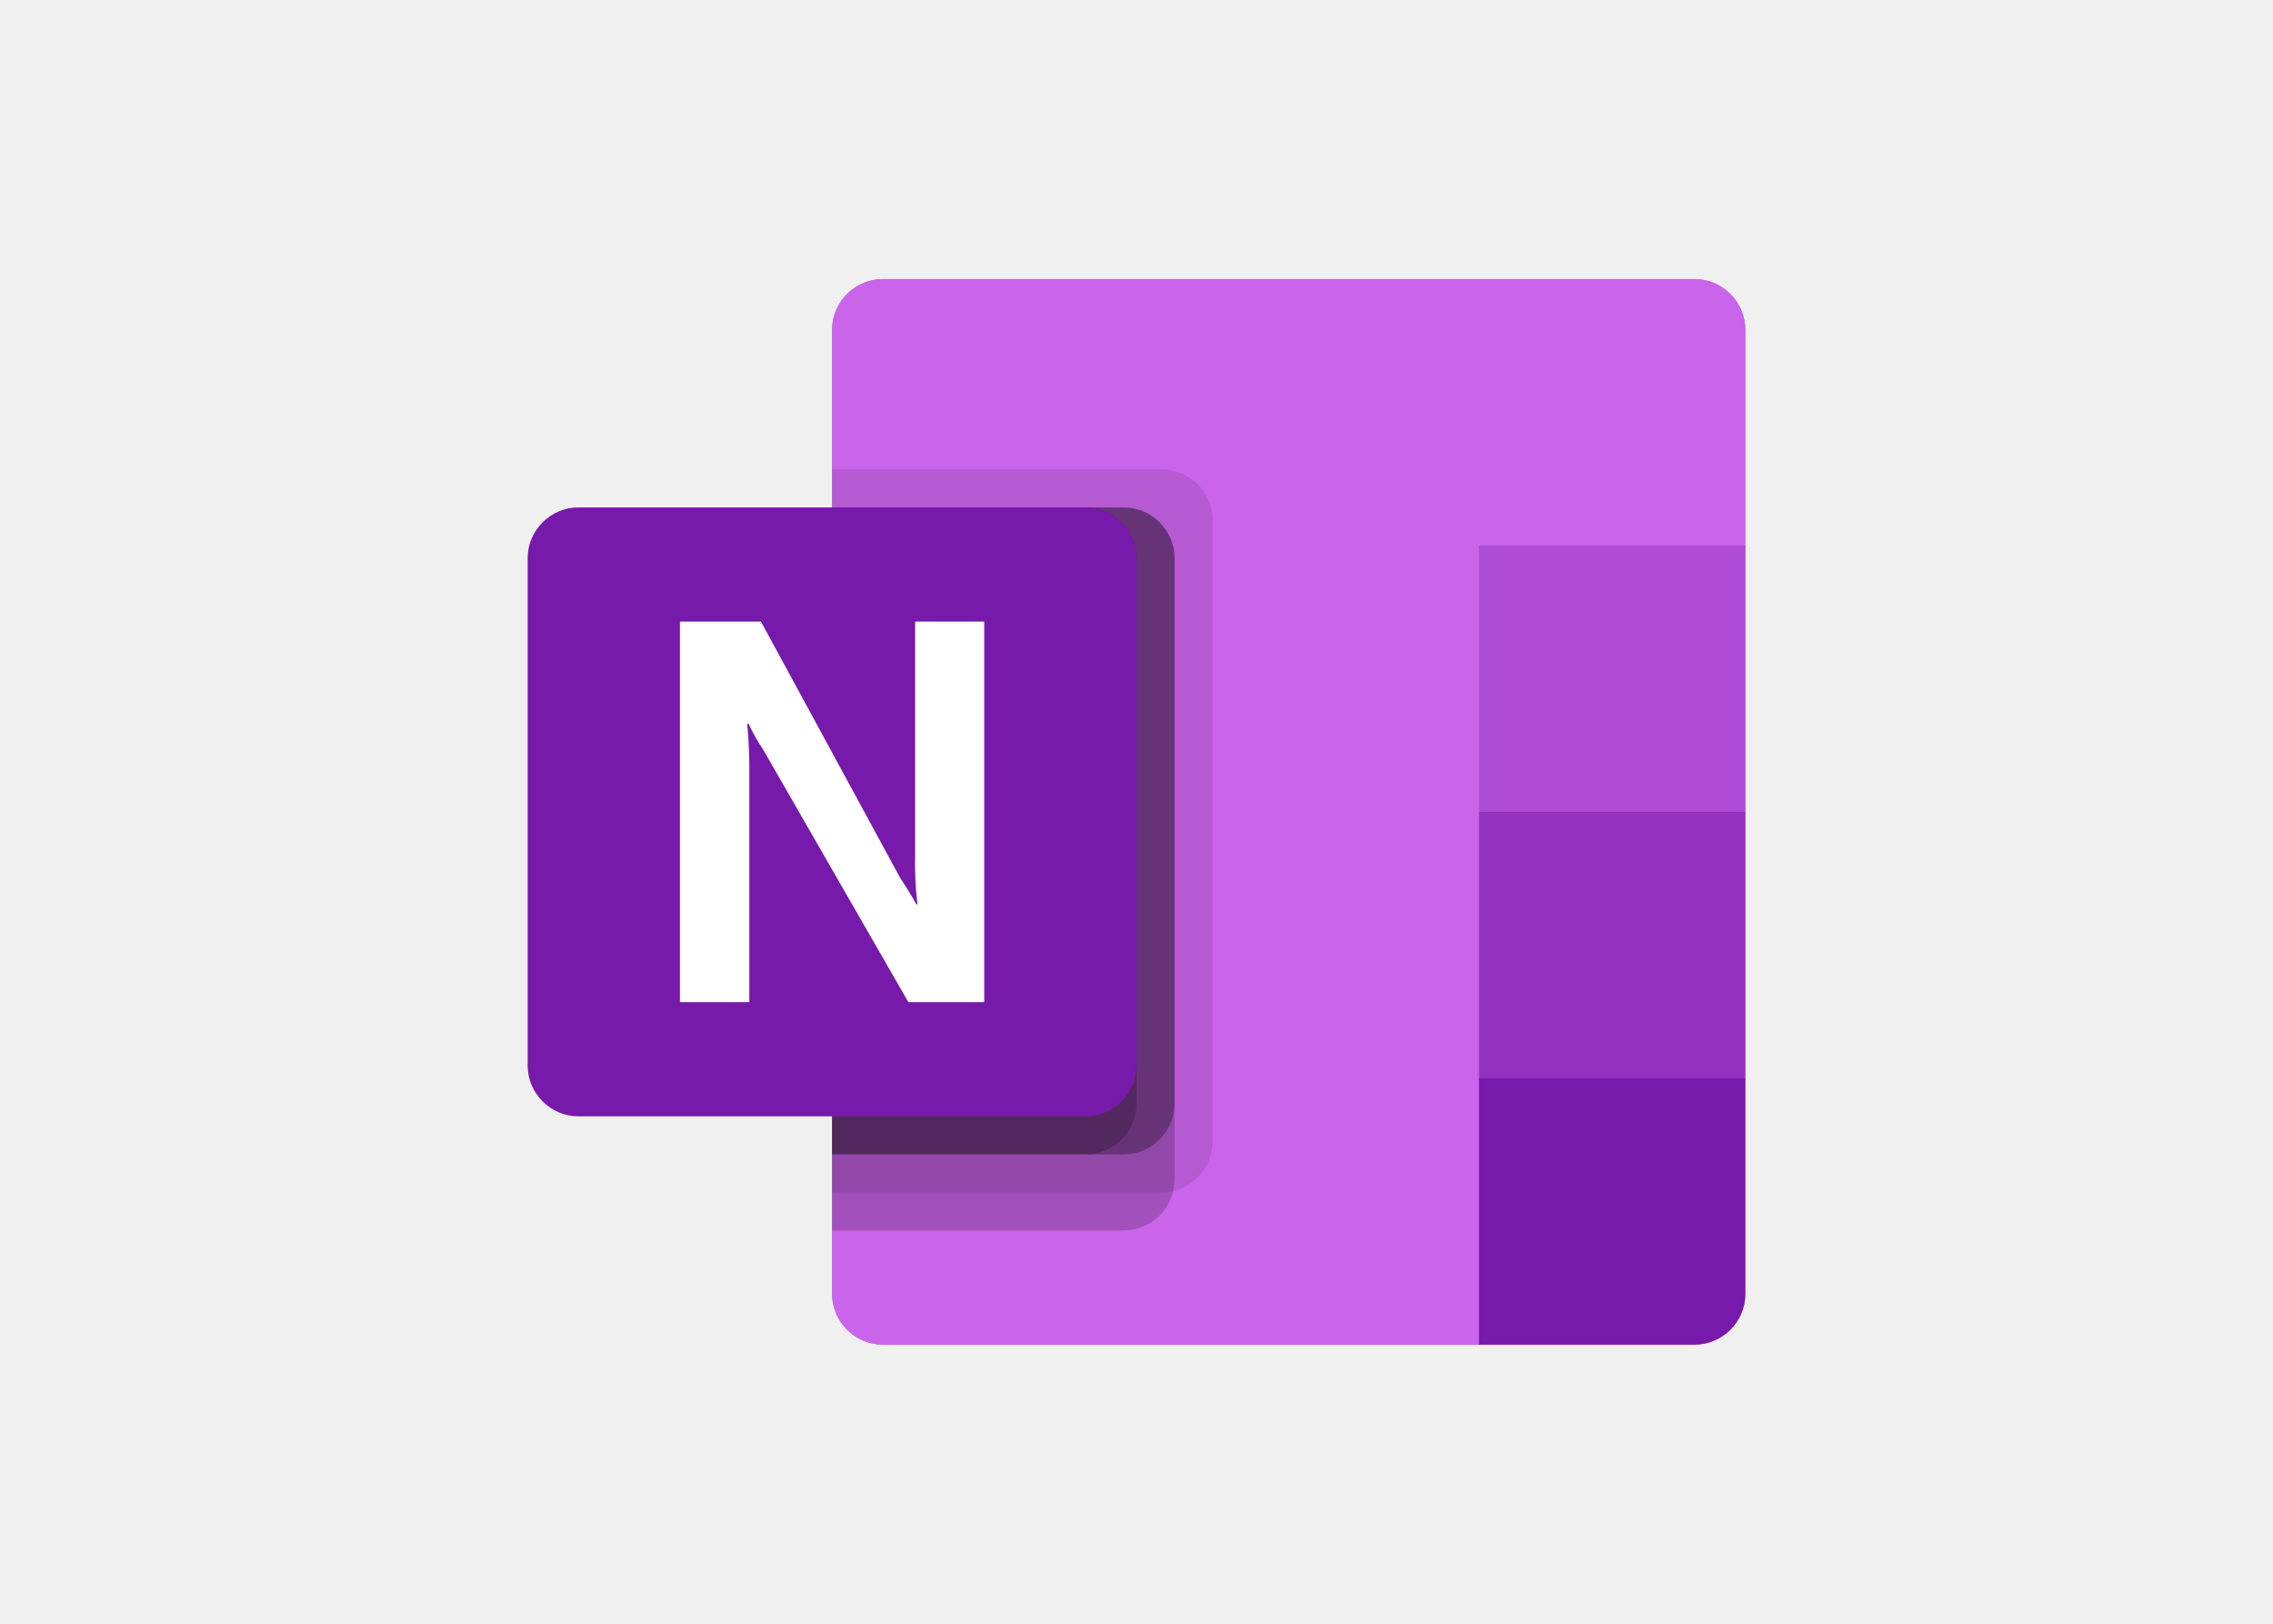
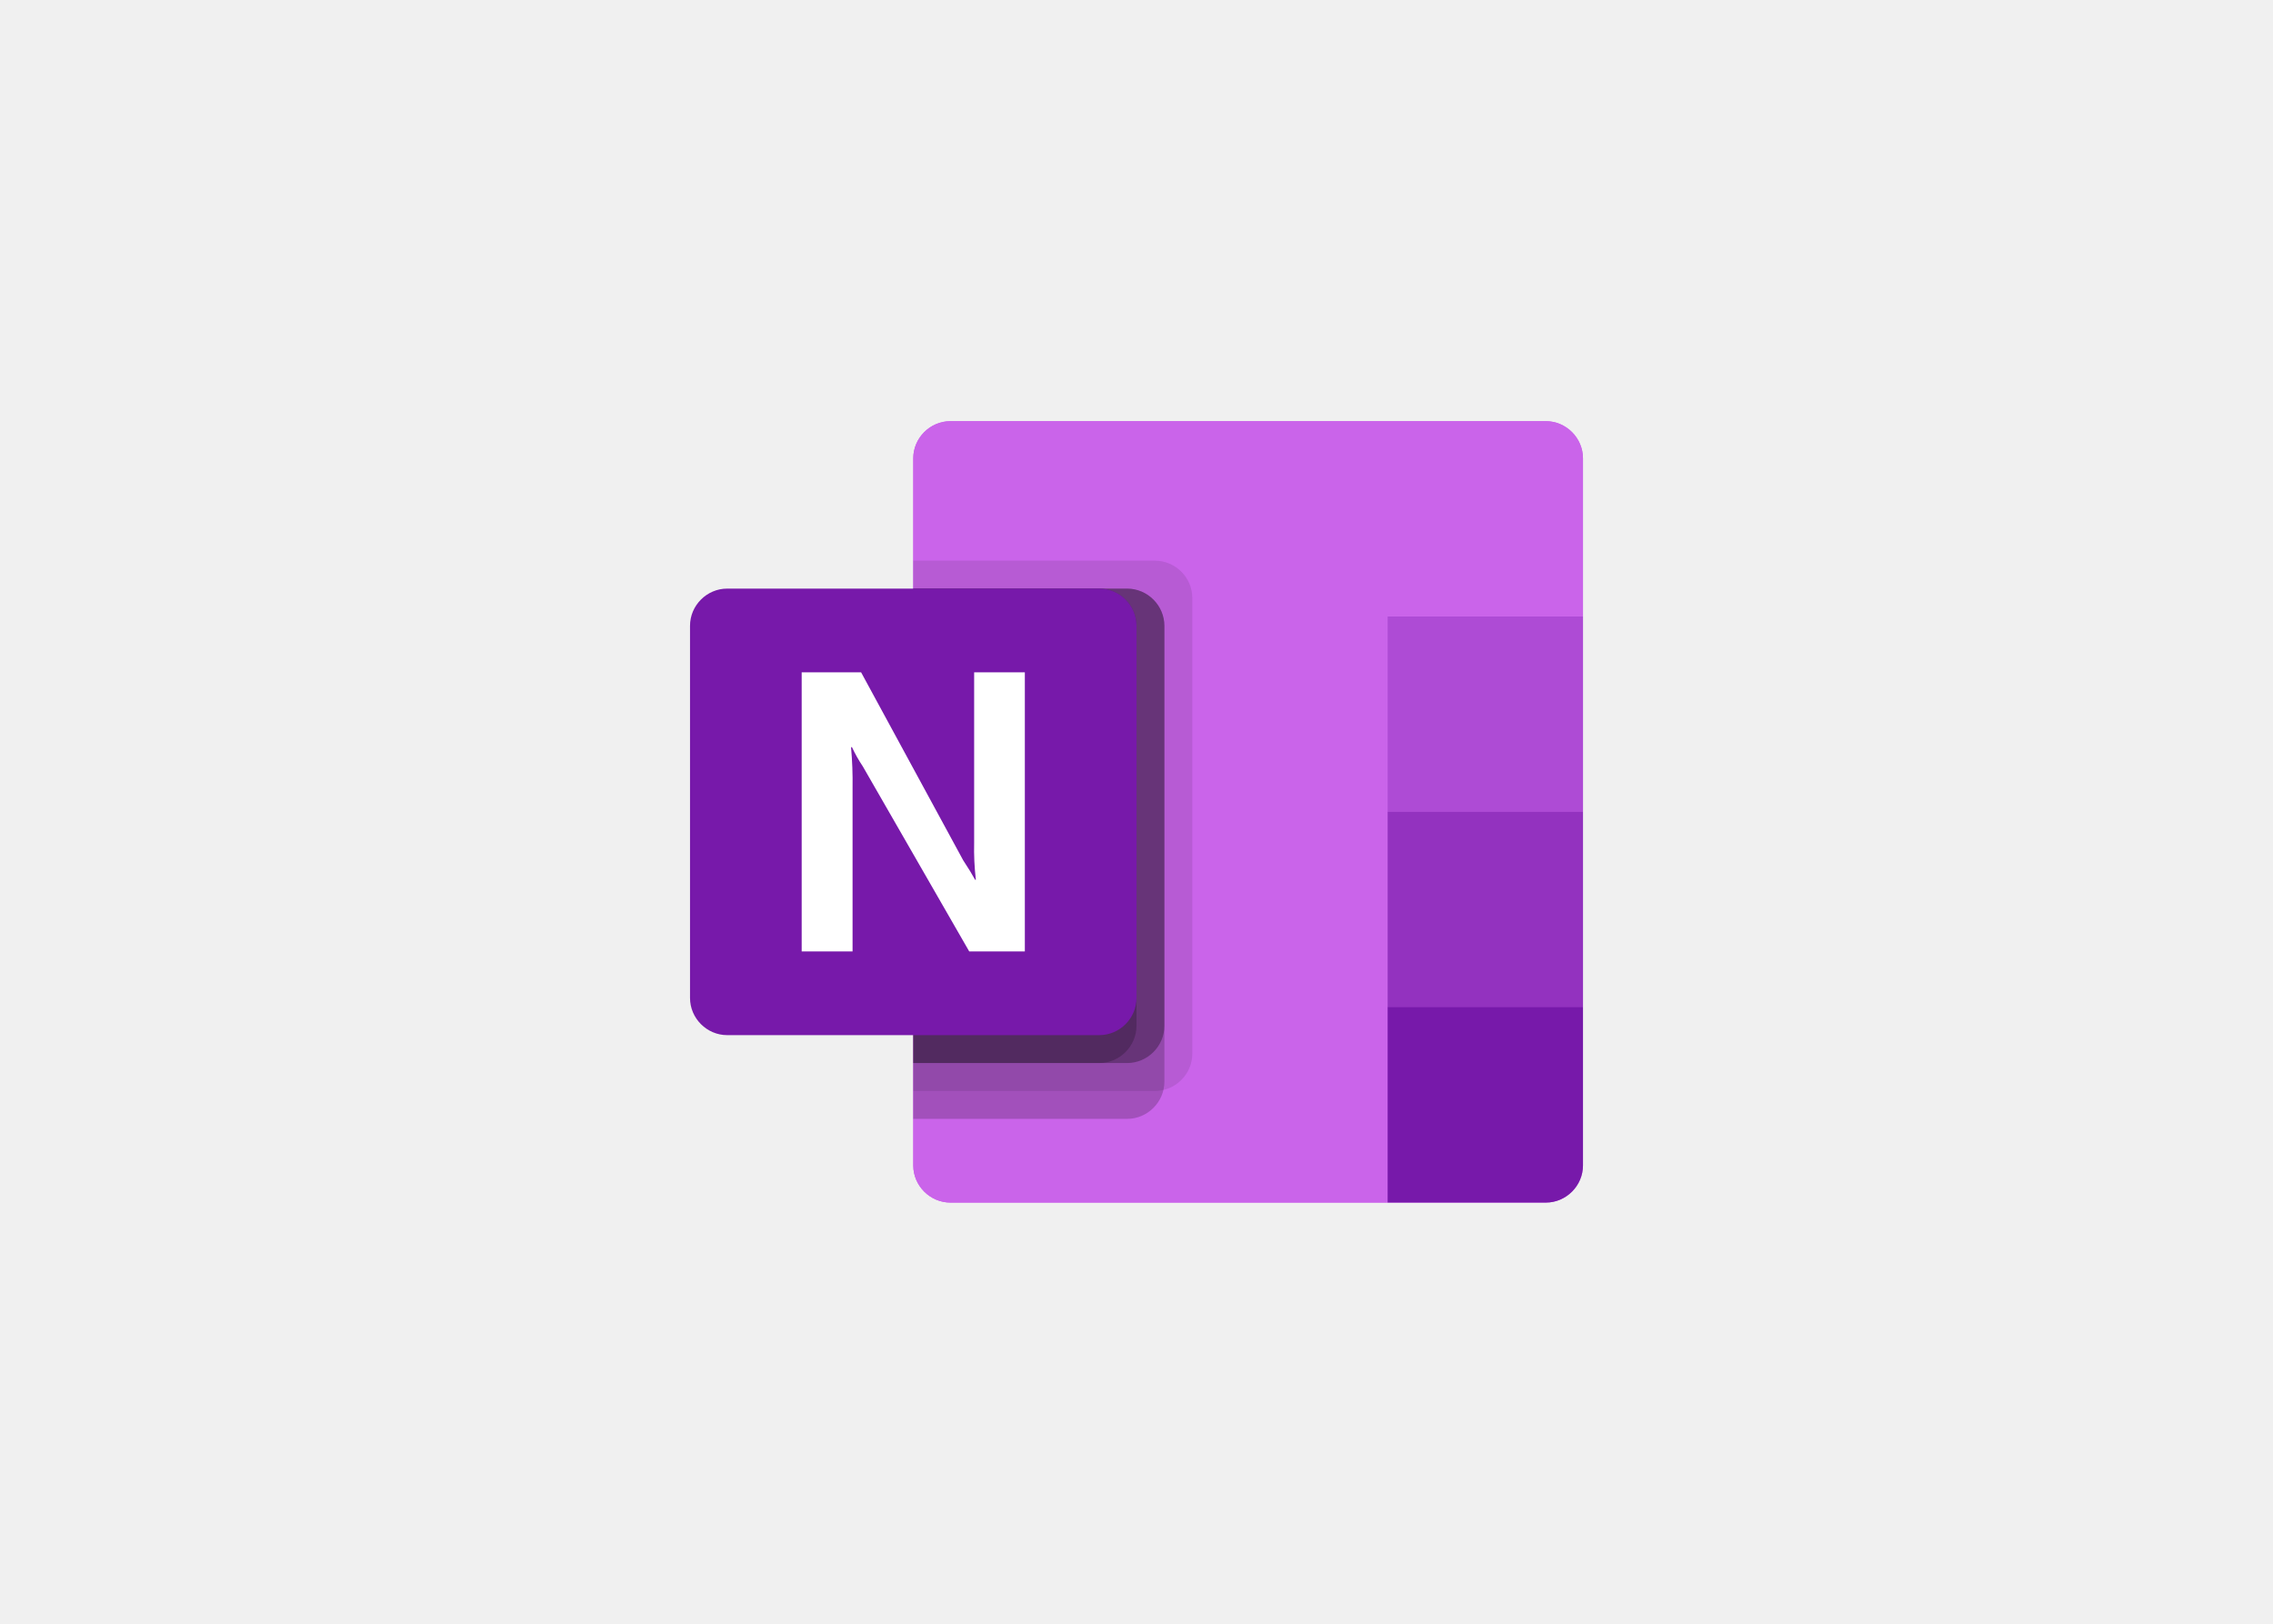
<svg xmlns="http://www.w3.org/2000/svg" width="100%" height="100%" viewBox="0 0 560 400" version="1.1" xml:space="preserve" style="fill-rule:evenodd;clip-rule:evenodd;stroke-linejoin:round;stroke-miterlimit:1.414;">
  <g>
-     <path d="M217.499,68.75l200,0c6.857,0 12.5,5.643 12.5,12.5l0,237.5c0,6.857 -5.643,12.5 -12.5,12.5c0,0 -200,0 -200,0c-6.857,0 -12.5,-5.643 -12.5,-12.5c0,0 0,-0.001 0,-0.001l0,-237.499c0,-6.857 5.642,-12.5 12.5,-12.5Z" style="fill:#ca64ea;fill-rule:nonzero;" />
-     <path d="M429.999,81.25c0,-6.857 -5.643,-12.499 -12.5,-12.499c0,0 0,0 -0.001,0l-199.999,0c0,0 -0.001,0 -0.001,0c-6.857,0 -12.499,5.642 -12.499,12.499l0,237.5c0,6.857 5.642,12.5 12.499,12.5l146.875,0l65.626,-196.874l0,-53.126Z" style="fill:#ca64ea;fill-rule:nonzero;" />
-     <path d="M430,134.375l-65.625,0l0,65.625l32.813,29.953l32.812,-29.953l0,-65.625Z" style="fill:#ae4bd5;fill-rule:nonzero;" />
-     <path d="M430,200l-65.625,0l0,65.625l32.813,31.828l32.812,-31.828l0,-65.625Z" style="fill:#9332bf;fill-rule:nonzero;" />
-     <path d="M364.374,265.625l65.625,0l0,53.125c0,6.857 -5.643,12.5 -12.5,12.5l-53.125,0l0,-65.625Z" style="fill:#7719aa;fill-rule:nonzero;" />
-     <path d="M286.25,115.625l-81.25,0l0,178.125l81.25,0c6.849,-0.02 12.48,-5.651 12.5,-12.5l0,-153.125c-0.02,-6.85 -5.651,-12.48 -12.5,-12.5Z" style="fill-opacity:0.1;fill-rule:nonzero;" />
-     <path d="M276.875,125l-71.875,0l0,178.125l71.875,0c6.849,-0.02 12.48,-5.651 12.5,-12.5l0,-153.125c-0.02,-6.85 -5.651,-12.48 -12.5,-12.5Z" style="fill-opacity:0.2;fill-rule:nonzero;" />
-     <path d="M276.875,125l-71.875,0l0,159.375l71.875,0c6.849,-0.02 12.48,-5.651 12.5,-12.5l0,-134.375c-0.02,-6.85 -5.651,-12.48 -12.5,-12.5Z" style="fill-opacity:0.3;fill-rule:nonzero;" />
-     <path d="M267.5,125l-62.5,0l0,159.375l62.5,0c6.849,-0.02 12.48,-5.651 12.5,-12.5l0,-134.375c-0.02,-6.85 -5.651,-12.48 -12.5,-12.5Z" style="fill-opacity:0.2;fill-rule:nonzero;" />
-     <path id="Back_Plate" d="M142.5,125l125,0c6.857,0 12.5,5.643 12.5,12.5l0,125c0,6.857 -5.642,12.5 -12.5,12.5l-125,0c-6.857,0 -12.5,-5.643 -12.5,-12.5l0,-125c0,-6.857 5.643,-12.5 12.5,-12.5Z" style="fill:#7719aa;fill-rule:nonzero;" />
-     <path d="M167.514,153.125l19.964,0l34.279,63.109c1.786,2.722 3.126,4.912 4.019,6.57l0.255,0c-0.482,-4.128 -0.674,-8.284 -0.574,-12.438l0,-57.241l17.03,0l0,93.75l-18.689,0l-35.746,-62.149c-1.375,-2.051 -2.591,-4.205 -3.636,-6.442l-0.319,0c0.414,4.537 0.584,9.093 0.511,13.649l0,54.942l-17.094,0l0,-93.75Z" style="fill:#fff;fill-rule:nonzero;" />
-     <rect x="130" y="50" width="300" height="300" style="fill:none;" />
+     <path d="M234.166,103.75l146.667,0c5.028,0 9.166,4.139 9.166,9.166l0,174.168c0,5.027 -4.138,9.166 -9.166,9.166l-146.667,0c-5.028,0 -9.167,-4.139 -9.167,-9.166l0,-0.001l0,-174.167c0,-5.027 4.138,-9.166 9.167,-9.166Z" style="fill:#ca64ea;fill-rule:nonzero;" />
+     <path d="M389.999,112.916c0,-5.027 -4.138,-9.165 -9.166,-9.165l-0.001,0l-146.666,0c-5.029,0 -9.167,4.138 -9.167,9.165l0,174.168c0,5.027 4.138,9.166 9.167,9.166l107.707,0l48.126,-144.374l0,-38.96Z" style="fill:#ca64ea;fill-rule:nonzero;" />
+     <path d="M390,151.875l-48.125,0l0,48.125l24.063,21.965l24.062,-21.965l0,-48.125Z" style="fill:#ae4bd5;fill-rule:nonzero;" />
+     <path d="M390,200l-48.125,0l0,48.125l24.063,23.34l24.062,-23.34l0,-48.125Z" style="fill:#9332bf;fill-rule:nonzero;" />
+     <path d="M341.874,248.125l48.125,0l0,38.959c0,5.027 -4.138,9.166 -9.166,9.166l-38.959,0l0,-48.125Z" style="fill:#7719aa;fill-rule:nonzero;" />
+     <path d="M284.584,138.125l-59.584,0l0,130.625l59.584,0c5.022,-0.014 9.152,-4.144 9.166,-9.166l0,-112.293c-0.014,-5.022 -4.144,-9.152 -9.166,-9.166Z" style="fill-opacity:0.094;fill-rule:nonzero;" />
+     <path d="M277.709,145l-52.709,0l0,130.625l52.709,0c5.022,-0.014 9.152,-4.144 9.166,-9.166l0,-112.293c-0.014,-5.022 -4.144,-9.152 -9.166,-9.166Z" style="fill-opacity:0.2;fill-rule:nonzero;" />
+     <path d="M277.709,145l-52.709,0l0,116.875l52.709,0c5.022,-0.014 9.152,-4.144 9.166,-9.166l0,-98.543c-0.014,-5.022 -4.144,-9.152 -9.166,-9.166Z" style="fill-opacity:0.294;fill-rule:nonzero;" />
+     <path d="M270.834,145l-45.834,0l0,116.875l45.834,0c5.022,-0.014 9.152,-4.144 9.166,-9.166l0,-98.543c-0.014,-5.022 -4.144,-9.152 -9.166,-9.166Z" style="fill-opacity:0.2;fill-rule:nonzero;" />
+     <path id="Back_Plate" d="M179.166,145l91.668,0c5.027,0 9.166,4.139 9.166,9.166l0,91.668c0,5.027 -4.138,9.166 -9.166,9.166l-91.668,0c-5.027,0 -9.166,-4.139 -9.166,-9.166l0,-91.668c0,-5.027 4.139,-9.166 9.166,-9.166Z" style="fill:#7719aa;fill-rule:nonzero;" />
+     <path d="M197.51,165.625l14.64,0l25.139,46.28c1.31,1.996 2.292,3.602 2.947,4.818l0.187,0c-0.354,-3.027 -0.494,-6.075 -0.422,-9.121l0,-41.977l12.49,0l0,68.75l-13.705,0l-26.214,-45.576c-1.009,-1.504 -1.901,-3.084 -2.667,-4.724l-0.234,0c0.304,3.327 0.428,6.668 0.375,10.01l0,40.29l-12.536,0l0,-68.75Z" style="fill:#fff;fill-rule:nonzero;" />
+     <rect x="170" y="90" width="220" height="220" style="fill:none;" />
  </g>
</svg>
